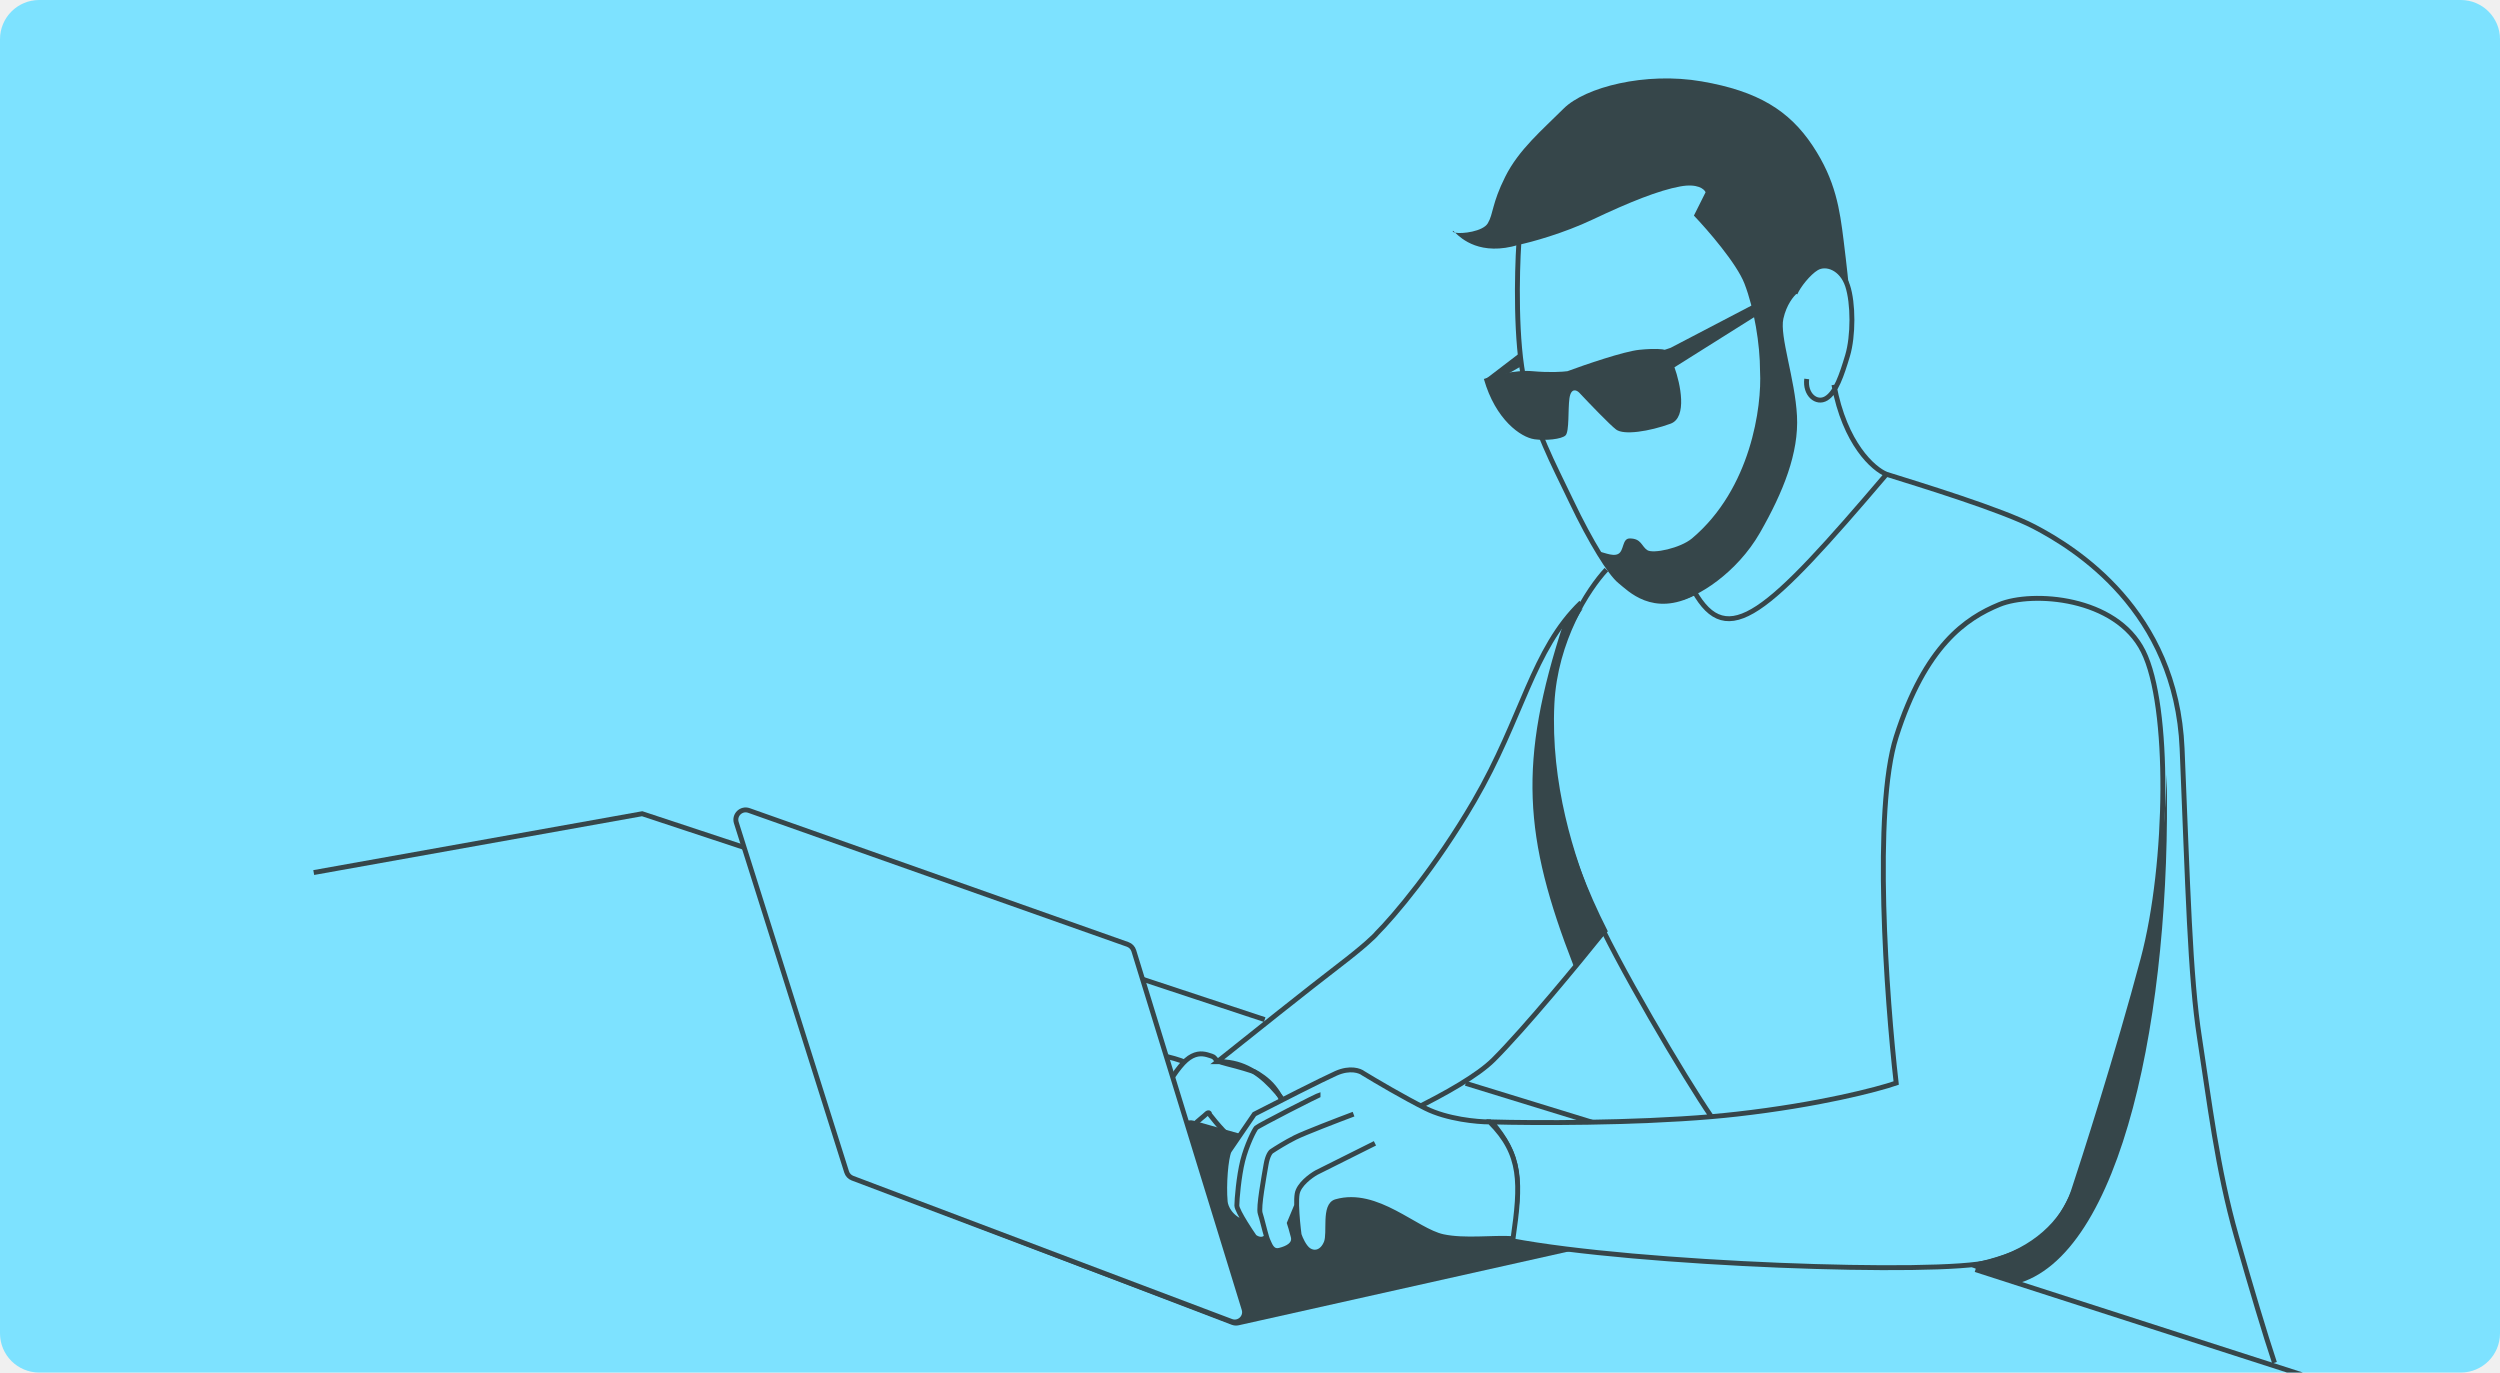
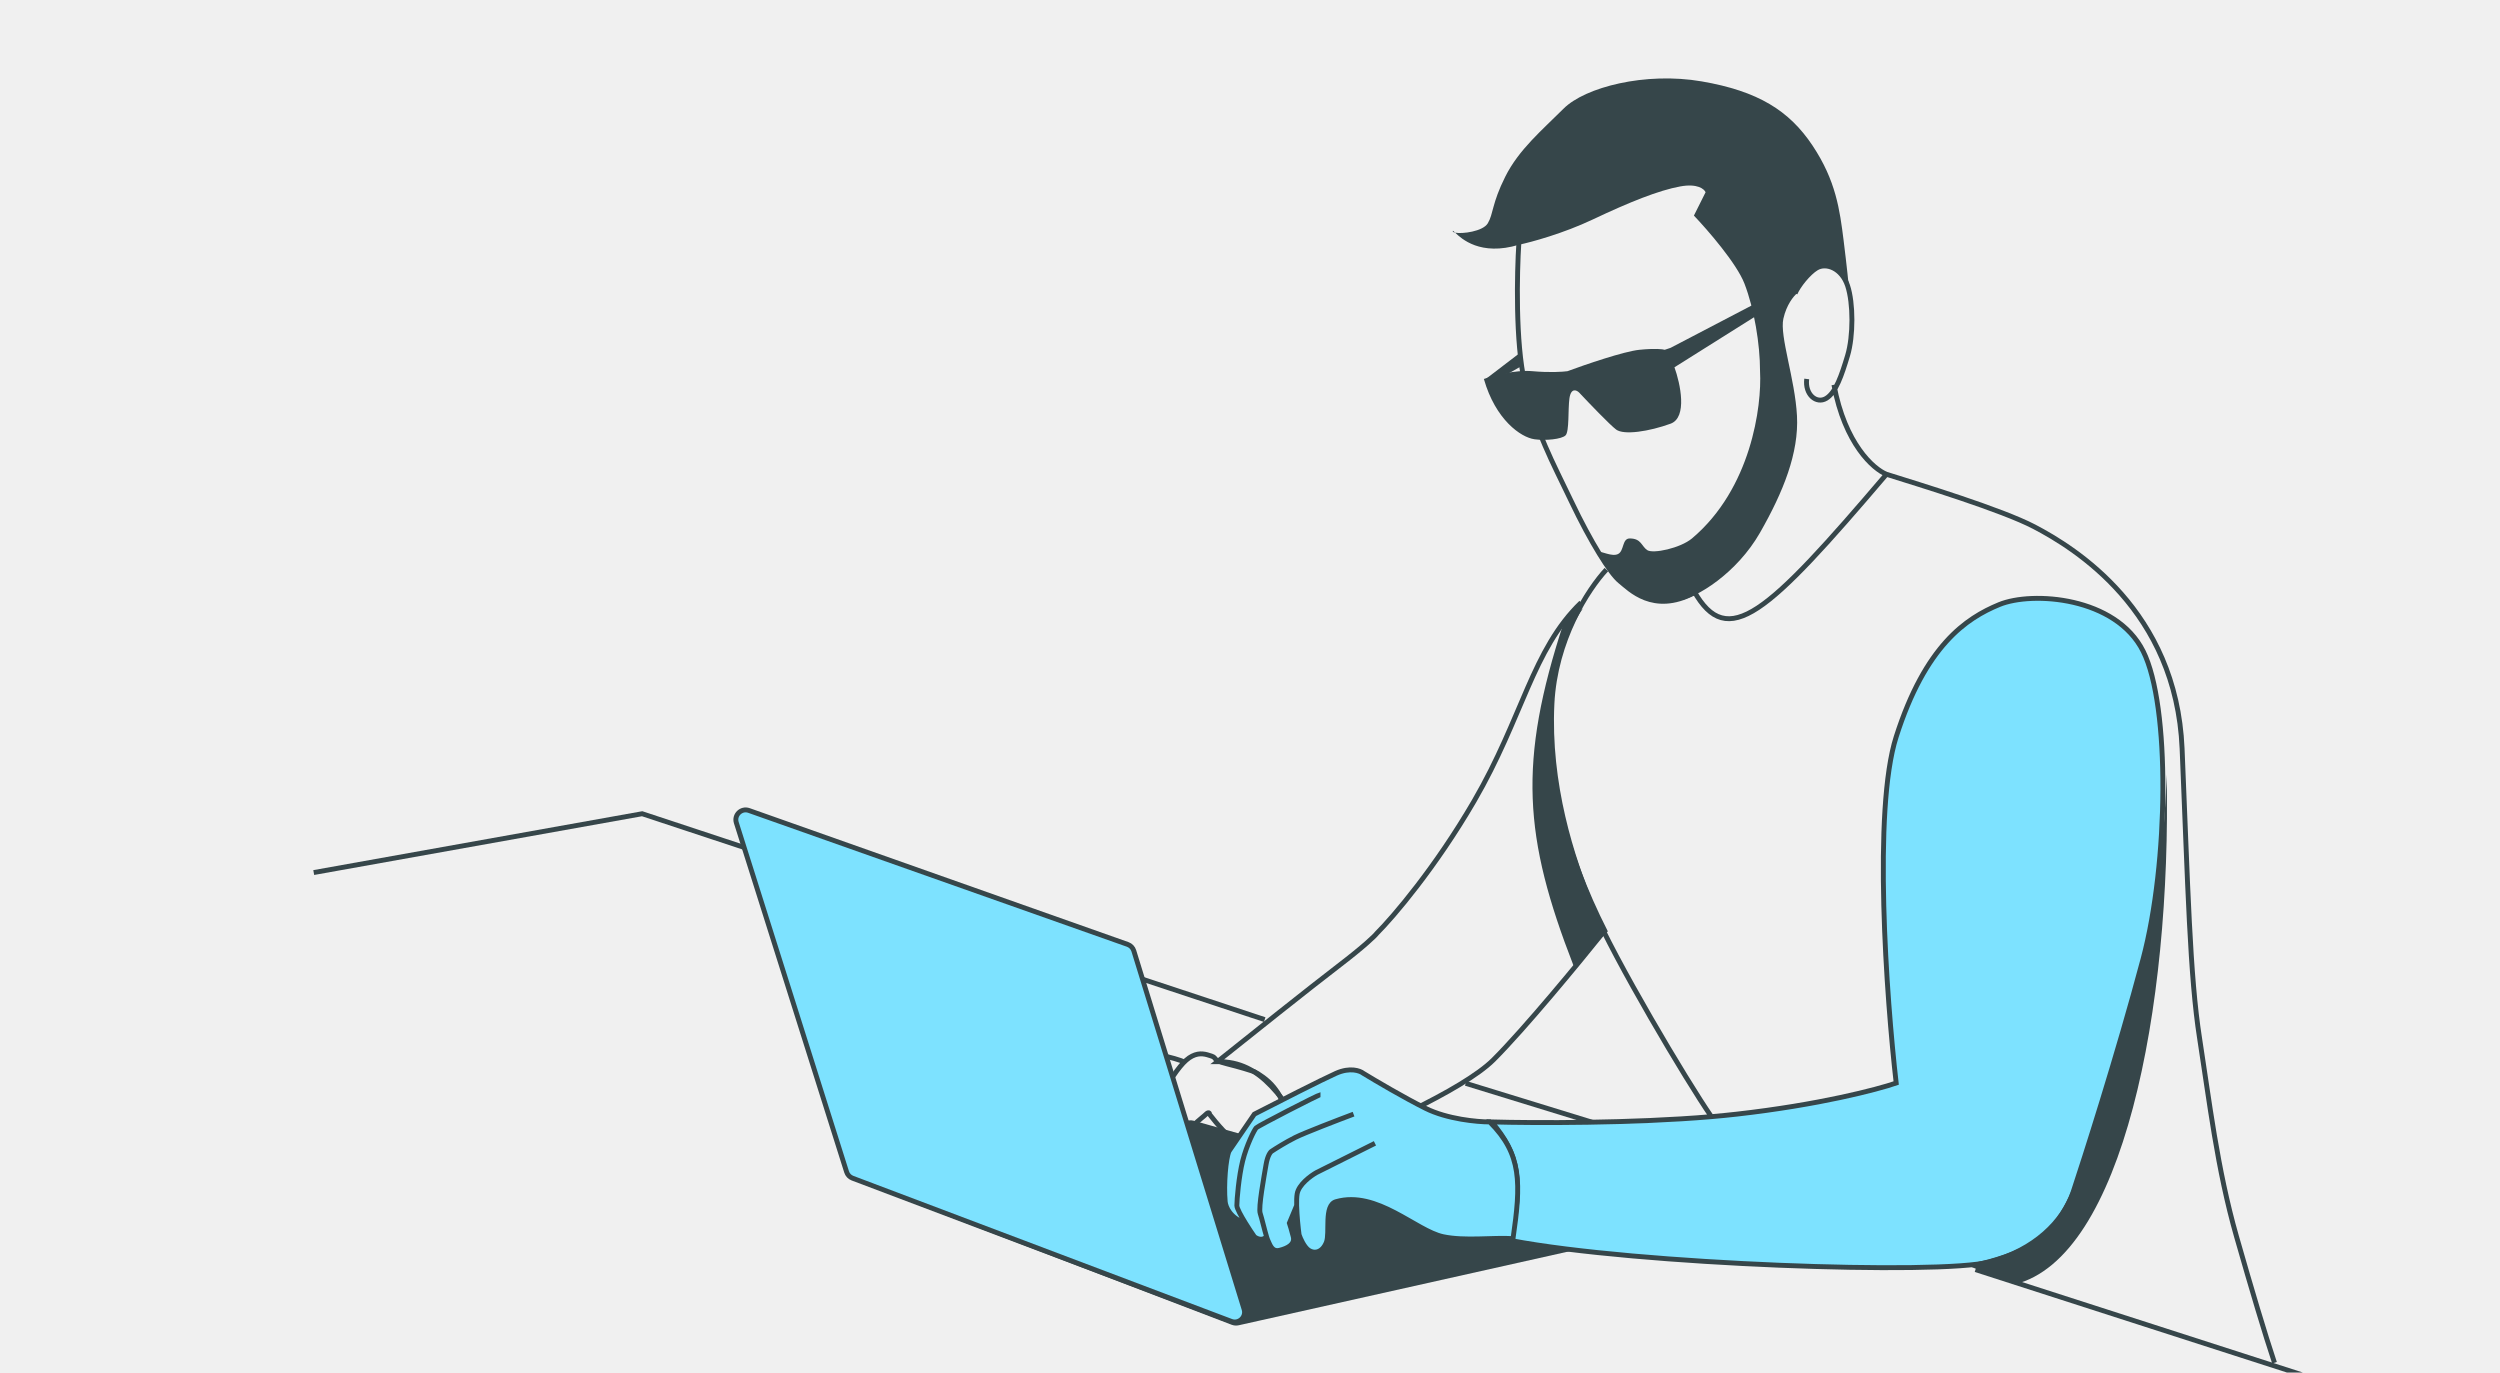
<svg xmlns="http://www.w3.org/2000/svg" width="255" height="140" viewBox="0 0 255 140" fill="none">
-   <g clip-path="url(#clip0)">
-     <path d="M0 4C0 1.791 1.791 0 4 0H251C253.209 0 255 1.791 255 4V136C255 138.209 253.209 140 251 140H4C1.791 140 0 138.209 0 136V4Z" fill="#7DE2FF" />
+   <g clip-path="url(#clip0_465_896)">
    <path d="M115.446 111.69C115.843 111.095 116.676 109.746 116.835 109.111C117.033 108.318 118.025 107.722 118.62 107.722C119.097 107.722 120.538 108.185 120.803 108.318M117.43 115.459C117.496 114.666 117.867 112.682 118.819 111.095C120.009 109.111 120.803 108.119 121.596 107.722C122.39 107.326 122.985 107.524 123.58 107.722C124.175 107.921 123.58 108.119 125.167 108.516C126.437 108.833 127.548 109.177 127.944 109.31C128.341 109.508 129.293 110.103 129.928 110.897C130.563 111.69 130.722 112.153 130.722 112.285M120.009 120.816C120.406 119.295 121.239 116.094 121.398 115.459C121.596 114.666 122.588 114.071 122.985 113.674C123.302 113.357 123.382 113.542 123.382 113.674C124.043 114.534 125.564 116.332 126.357 116.65" stroke="#36464A" stroke-width="0.5" />
    <path d="M32 89L65.5 83L129 104M246.5 144L201.5 129.5" stroke="#36464A" stroke-width="0.5" />
    <path d="M149.5 110.5L162.5 114.5" stroke="#36464A" stroke-width="0.5" />
    <path d="M161.273 61.468C156.313 66.23 155.321 73.173 150.362 81.704C146.394 88.528 142.096 93.54 140.442 95.194C140.244 95.458 139.173 96.503 136.475 98.566C133.777 100.629 127.151 105.906 124.175 108.287C128.771 108.234 130.759 111.959 134.491 117.412C139.12 115.627 149.171 111.263 152.345 108.088C155.52 104.914 161.074 98.169 163.455 95.194" stroke="#36464A" stroke-width="0.5" />
    <path d="M172.779 60.278C176.223 66.379 180.207 62.718 192.419 48.375M192.419 48.375C195.791 49.433 204.163 51.986 207.496 53.732C211.662 55.914 221.978 62.262 222.573 76.347C223.168 90.432 223.366 99.558 224.358 105.906C225.35 112.254 226.144 119.198 228.128 126.141C229.715 131.696 231.008 136.024 232 139M192.419 48.375C191.096 47.846 188.173 45.281 187.062 39.25M183.095 29.926C183.425 29.132 184.483 27.823 185.277 27.347C186.269 26.752 187.856 27.347 188.451 29.132C189.046 30.918 189.046 34.29 188.451 36.274C187.856 38.258 187.261 40.043 186.269 40.638C185.277 41.233 184.087 40.242 184.285 38.654" stroke="#36464A" stroke-width="0.5" />
    <path d="M154.924 24.768C154.726 27.81 154.567 34.925 155.52 39.051C156.71 44.209 158.297 46.987 160.281 51.153C162.265 55.319 164.248 58.493 165.24 59.286C166.232 60.08 168.613 62.659 172.779 60.477" stroke="#36464A" stroke-width="0.5" />
    <path d="M162.463 22.387C159.448 23.816 156.181 24.702 154.924 24.966C150.993 26.151 149.056 24.336 148.422 23.73C148.27 23.698 148.179 23.647 148.179 23.578C148.179 23.495 148.256 23.571 148.422 23.73C149.144 23.881 151.259 23.603 151.75 22.784C152.345 21.792 152.147 20.8 153.536 18.023C154.924 15.245 157.305 13.262 159.487 11.079C161.669 8.897 167.819 7.31 173.572 8.302C179.325 9.294 182.5 11.278 184.88 14.849C187.261 18.42 187.658 21.395 188.054 24.57C188.372 27.109 188.583 29.198 188.649 29.926C188.517 29.463 188.134 28.418 187.658 27.942C187.062 27.347 186.666 27.148 185.674 27.148C184.88 27.148 183.756 29 183.293 29.926C182.962 30.19 182.222 31.076 181.904 32.505C181.508 34.29 183.095 38.655 183.293 42.424C183.491 46.193 181.904 50.161 179.524 54.327C177.143 58.493 173.053 60.991 171.192 61.27C167.224 61.865 164.659 59.554 163.058 56.311C163.323 56.178 164.407 56.826 165.042 56.509C165.677 56.192 165.439 54.922 166.232 54.922C167.422 54.922 167.422 55.715 168.018 56.112C168.613 56.509 171.39 55.914 172.58 54.922C178.611 49.843 179.722 41.432 179.524 37.861C179.524 35.084 178.929 31.513 177.937 28.934C177.143 26.871 174.167 23.445 172.779 21.991L173.969 19.61C173.837 19.279 173.136 18.697 171.39 19.015C169.208 19.412 166.232 20.602 162.463 22.387Z" fill="#36464A" />
    <path d="M156.313 37.861C154.567 37.702 152.279 38.324 151.354 38.655C152.544 42.821 155.123 44.606 156.511 44.804C157.622 44.963 159.289 44.804 159.686 44.408C160.082 44.011 159.924 41.749 160.082 40.638C160.241 39.528 160.81 39.779 161.074 40.043C162.066 41.101 164.209 43.336 164.844 43.813C165.637 44.408 168.216 44.011 170.398 43.217C172.144 42.583 171.39 39.117 170.795 37.464L183.095 29.727L183.69 28.537L170.398 35.48L169.803 35.679C169.605 35.613 168.811 35.52 167.224 35.679C165.637 35.838 161.669 37.2 159.884 37.861C159.421 37.927 158.059 38.02 156.313 37.861Z" fill="#36464A" />
    <path d="M154.924 36.076L151.552 38.655L153.932 38.059L155.321 37.266L154.924 36.076Z" fill="#36464A" />
    <path d="M121.292 114.529C121.429 114.51 121.569 114.519 121.702 114.557L160.193 125.425C161.192 125.707 161.153 127.137 160.14 127.363L126.294 134.934C126.102 134.977 125.902 134.963 125.718 134.892L89.131 120.89C88.165 120.52 88.327 119.107 89.351 118.965L121.292 114.529Z" fill="#36464A" stroke="#36464A" stroke-width="0.5" />
    <path d="M75.104 83.913C74.856 83.126 75.613 82.394 76.391 82.669L115.026 96.332C115.324 96.438 115.555 96.678 115.648 96.981L126.9 133.549C127.144 134.343 126.368 135.072 125.59 134.778L86.954 120.172C86.667 120.063 86.446 119.829 86.354 119.537L75.104 83.913Z" fill="#7DE2FF" stroke="#36464A" stroke-width="0.5" />
    <path d="M193.411 110.469C191.493 111.13 185.555 112.691 177.143 113.643C176.313 113.737 175.45 113.822 174.564 113.898C166.478 114.589 156.498 114.556 152.147 114.437C154.95 117.711 155.345 120.389 154.131 126.538C167.021 128.994 197.85 130.062 202.933 128.72C207.54 127.504 210.471 124.554 211.463 121.579C212.455 118.603 216.026 107.493 218.605 97.773C221.184 88.052 221.382 71.983 218.605 66.428C215.828 60.873 207.297 60.278 203.925 61.667C200.552 63.056 196.386 65.833 193.411 75.157C191.03 82.616 192.419 101.806 193.411 110.469Z" fill="#7DE2FF" />
    <path d="M163.852 58.096C162 60.08 158.614 65.278 158.297 71.785C157.9 79.918 160.281 87.457 162.463 92.615C164.645 97.773 171.985 110.184 174.564 113.898M174.564 113.898C166.478 114.589 156.498 114.556 152.147 114.437C154.95 117.711 155.345 120.389 154.131 126.538C167.021 128.994 197.85 130.062 202.933 128.72C207.54 127.504 210.471 124.554 211.463 121.579C212.455 118.603 216.026 107.493 218.605 97.773C221.184 88.052 221.382 71.983 218.605 66.428C215.828 60.873 207.297 60.278 203.925 61.667C200.552 63.056 196.386 65.833 193.411 75.157C191.03 82.616 192.419 101.806 193.411 110.469C191.493 111.13 185.555 112.691 177.143 113.643C176.313 113.737 175.45 113.822 174.564 113.898Z" stroke="#36464A" stroke-width="0.5" />
    <path d="M133.499 127.53C133.023 127.213 132.639 126.34 132.507 125.943C132.416 125.261 132.282 123.999 132.258 122.967L131.515 124.753C131.581 124.951 131.753 125.507 131.912 126.141C132.11 126.935 131.317 127.332 130.523 127.53C129.73 127.728 129.531 126.935 129.333 126.538C129.292 126.457 129.243 126.317 129.189 126.141C128.757 126.617 128.179 126.34 127.944 126.141C127.7 125.789 127.357 125.273 127.036 124.753C125.489 124.277 125.013 123.099 124.969 122.57C124.81 120.825 125.035 118.14 125.365 117.413L127.944 113.643C130.127 112.519 134.848 110.112 136.276 109.477C137.705 108.842 138.723 109.213 139.054 109.477C140.244 110.205 143.18 111.937 145.402 113.048C147.624 114.159 150.692 114.437 151.949 114.437C155.261 117.741 155.134 120.713 154.329 126.34C152.279 126.207 149.409 126.617 147.187 126.141C144.41 125.546 140.442 121.38 136.276 122.57C134.997 122.936 135.681 125.745 135.284 126.737C134.888 127.728 134.094 127.927 133.499 127.53Z" fill="#7DE2FF" />
    <path d="M140.244 116.619L134.293 119.595C133.697 119.925 132.467 120.825 132.309 121.777C132.259 122.075 132.247 122.497 132.258 122.967M138.062 113.643C136.475 114.238 133.063 115.548 132.11 116.024C131.158 116.5 130.127 117.148 129.73 117.413C129.598 117.479 129.293 117.849 129.135 118.801C128.936 119.991 128.341 123.166 128.539 123.761C128.697 124.234 128.98 125.459 129.189 126.141M132.258 122.967C132.282 123.999 132.416 125.261 132.507 125.943C132.639 126.34 133.023 127.213 133.499 127.53C134.094 127.927 134.888 127.728 135.284 126.737C135.681 125.745 134.997 122.936 136.276 122.57C140.442 121.38 144.41 125.546 147.187 126.141C149.409 126.617 152.279 126.207 154.329 126.34C155.134 120.713 155.261 117.741 151.949 114.437C150.692 114.437 147.624 114.159 145.402 113.048C143.18 111.937 140.244 110.205 139.054 109.477C138.723 109.213 137.705 108.842 136.276 109.477C134.848 110.112 130.127 112.519 127.944 113.643L125.365 117.413C125.035 118.14 124.81 120.825 124.969 122.57C125.013 123.099 125.489 124.277 127.036 124.753M132.258 122.967L131.515 124.753C131.581 124.951 131.753 125.507 131.912 126.141C132.11 126.935 131.317 127.332 130.523 127.53C129.73 127.728 129.531 126.935 129.333 126.538C129.292 126.457 129.243 126.317 129.189 126.141M134.689 111.659C134.491 111.659 128.341 114.834 128.143 115.032C127.944 115.23 127.151 116.817 126.754 118.404C126.357 119.991 126.159 122.372 126.159 122.967C126.159 123.248 126.574 124.004 127.036 124.753M129.189 126.141C128.757 126.617 128.179 126.34 127.944 126.141C127.7 125.789 127.357 125.273 127.036 124.753" stroke="#36464A" stroke-width="0.5" />
    <path d="M205.5 131L200.5 129C210 127 210.8 124.5 214.5 111.5C216.956 102.873 220.322 97 221 79C221.5 103 216.494 128.299 205.5 131Z" fill="#36464A" />
    <path d="M164 95L160.5 98.5C155.407 85.393 154.823 77.775 159.5 63.5C160.672 61.938 161.144 62.473 161.476 62.034C161.484 62.023 161.492 62.011 161.5 62C161.492 62.012 161.484 62.023 161.476 62.034C158.58 66.134 155.178 77.66 164 95Z" fill="#36464A" />
  </g>
  <defs>
-     <clipPath id="clip0">
+     <clipPath id="clip0_465_896">
      <path d="M0 4C0 1.791 1.791 0 4 0H251C253.209 0 255 1.791 255 4V136C255 138.209 253.209 140 251 140H4C1.791 140 0 138.209 0 136V4Z" fill="white" />
    </clipPath>
  </defs>
</svg>
